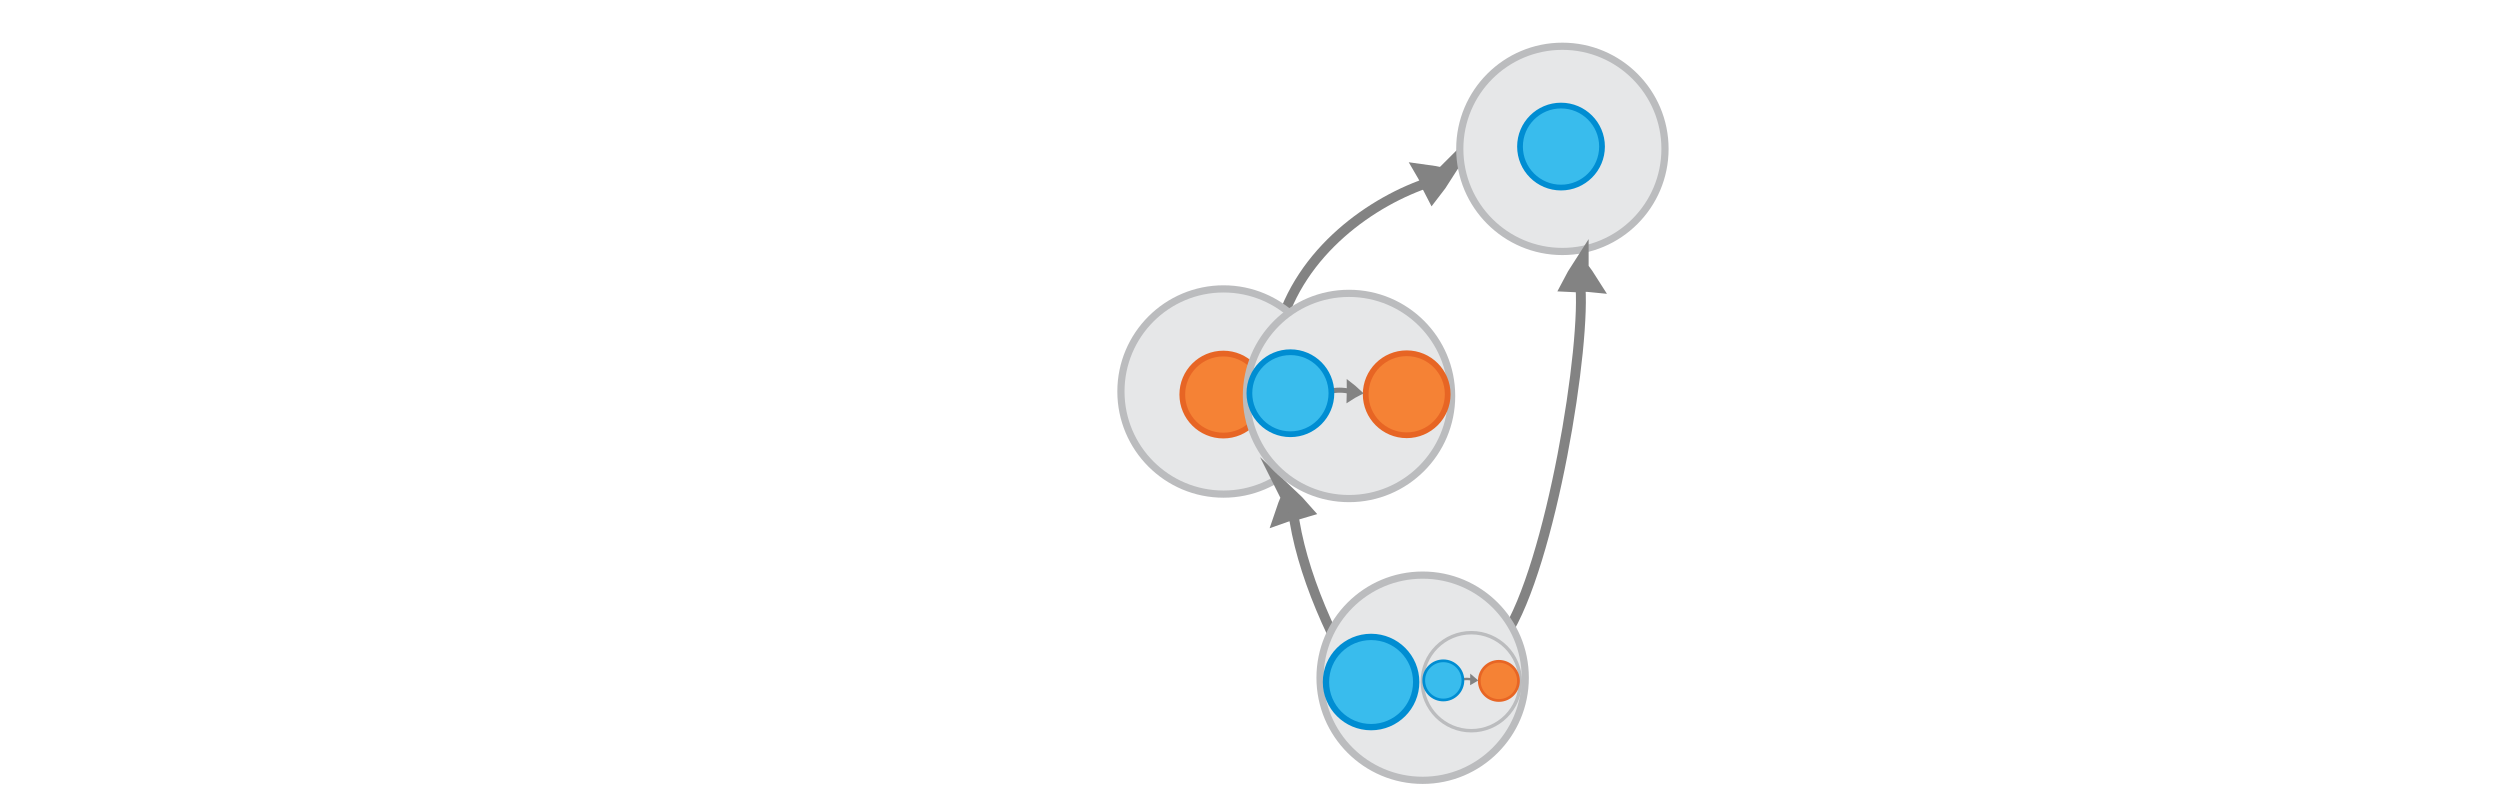
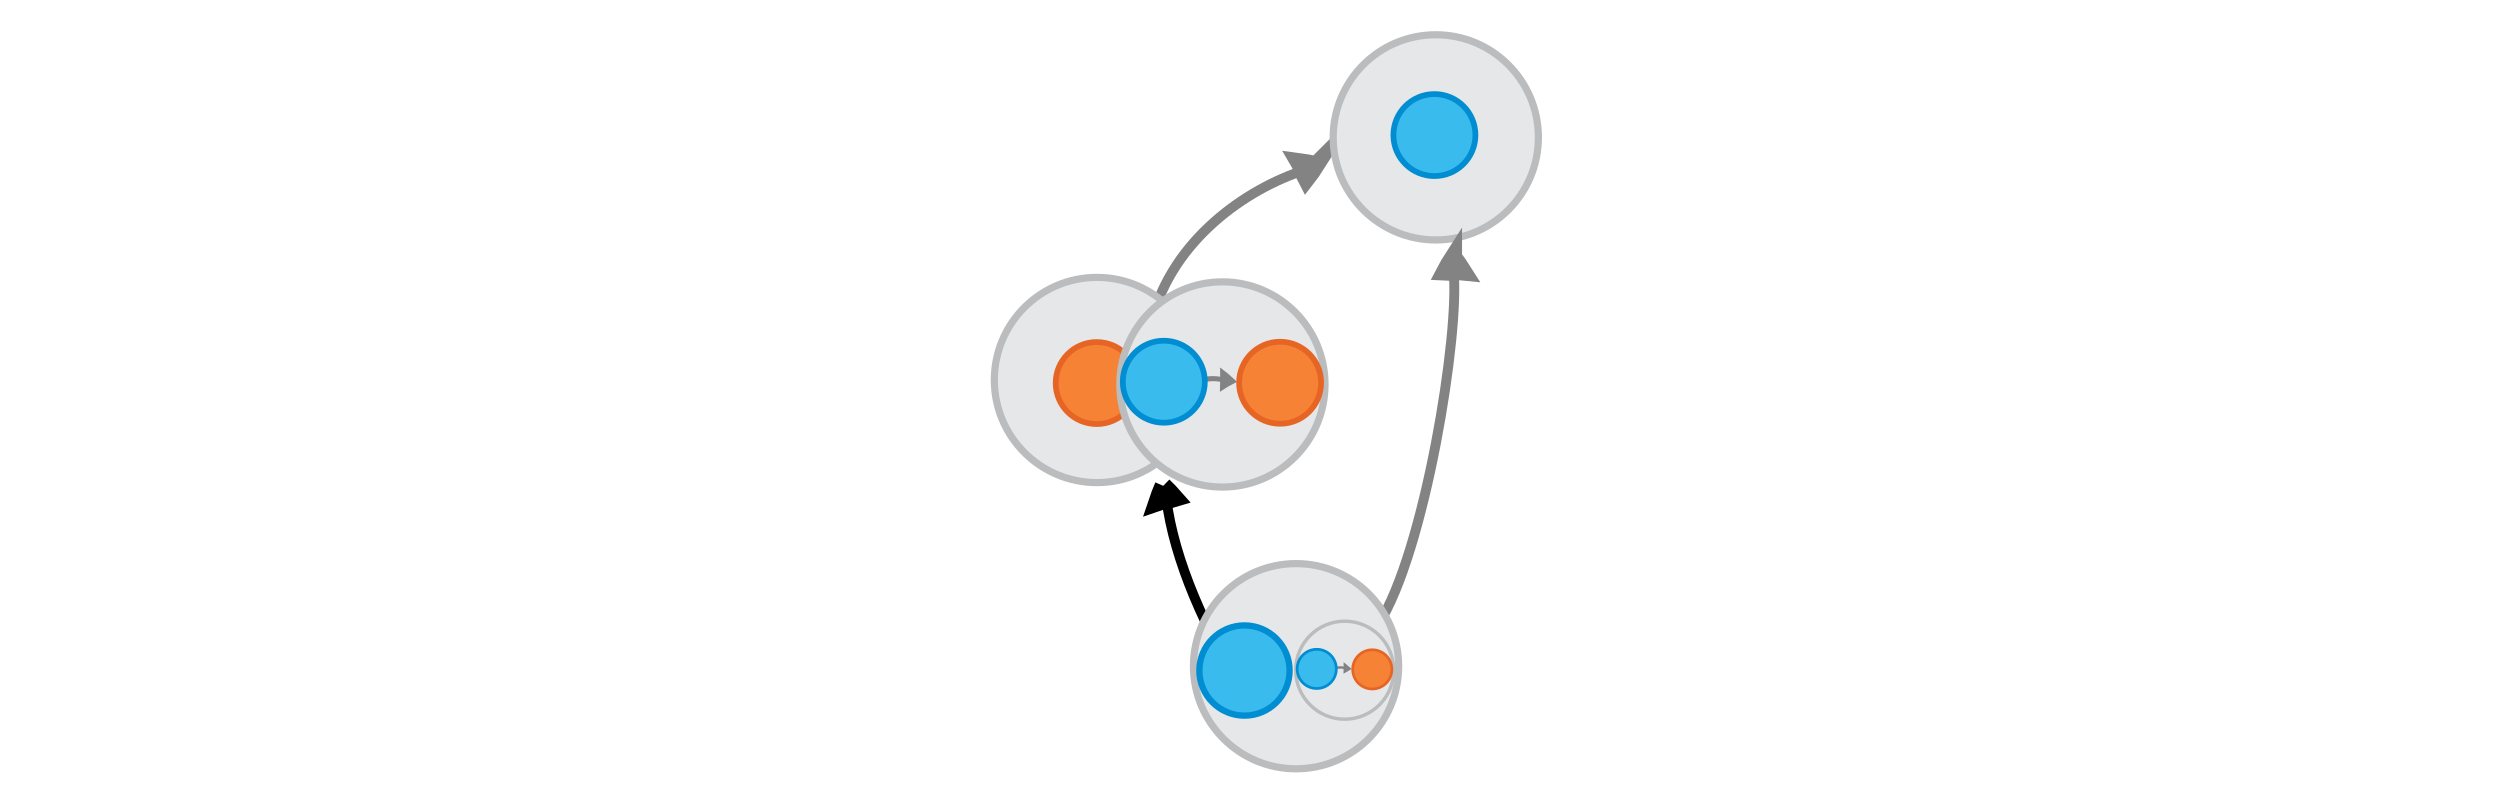
<svg xmlns="http://www.w3.org/2000/svg" viewBox="0 0 595.3 189.5" version="1.1" id="svg15613">
  <defs id="defs15617" />
-   <g transform="matrix(0.1844319,-0.00623336,0.02173024,0.2570434,319.9683,-4.697283)" id="g1482-7-0-1-0-3-6" style="display:inline;fill:#dddddd;stroke:#838383;stroke-width:6.389;stroke-miterlimit:10" />
-   <g transform="matrix(0.1844319,-0.00623336,0.02173024,0.2570434,323.2489,-329.7428)" id="g1482-7-0-1-0-3-6-7" style="display:inline;fill:#dddddd;stroke:#838383;stroke-width:6.389;stroke-miterlimit:10" />
-   <g id="g2836-2-5-2-6-2-1-8-8" transform="matrix(1.538751,-0.8900298,0.8900298,1.538751,-181.2132,104.7269)">
+   <g transform="matrix(0.1844319,-0.00623336,0.02173024,0.2570434,289.8228,-7.437782)" id="g1482-7-0-1-0-3-6" style="display:inline;fill:#dddddd;stroke:#838383;stroke-width:6.389;stroke-miterlimit:10" />
+   <g transform="matrix(0.1844319,-0.00623336,0.02173024,0.2570434,293.1034,-332.4833)" id="g1482-7-0-1-0-3-6-7" style="display:inline;fill:#dddddd;stroke:#838383;stroke-width:6.389;stroke-miterlimit:10" />
+   <g id="g2836-2-5-2-6-2-1-8-8" transform="matrix(1.538751,-0.8900298,0.8900298,1.538751,-211.3587,101.9864)">
    <path d="m 273.212,117.268 c -0.578,-0.537 -1.185,-1.051 -1.821,-1.541 0.005,0.903 -0.231,1.506 -0.264,2.481 1.097,-0.453 1.149,-0.454 2.086,-0.94 z" id="path1478-7-9-0-19-0-0-3-9-8-1-5-7-8-1" style="display:inline;fill:#dddddd;stroke:#838383;stroke-width:2.34;stroke-miterlimit:10" />
    <path d="m 243.863,124.125 c 7.753,-7.762 19.593,-8.781 27.638,-7.035" id="path1480-1-3-1-5-7-6-7-2-9-5-4-2-5-0" style="display:inline;fill:none;stroke:#838383;stroke-width:1.324;stroke-miterlimit:10;stroke-dasharray:none;paint-order:markers fill stroke" />
  </g>
-   <g id="g2840-8-6-3" transform="matrix(0.8116949,0,0,0.8116949,152.8392,-29.26177)">
+   <g id="g2840-8-6-3" transform="matrix(0.8116949,0,0,0.8116949,122.6937,-32.00226)">
    <circle cx="270.049" cy="79.723" r="30.101" id="circle15601-3-4-8-0" style="fill:#e6e7e8;stroke:#bbbcbe;stroke-width:2.11;stroke-miterlimit:10;stroke-opacity:1" />
    <circle cx="269.646" cy="79.049" r="12.028" id="circle15605-5-5-8-4" style="fill:#39bced;stroke:#008dd2;stroke-width:1.686;stroke-miterlimit:10" />
  </g>
-   <g id="g2832-0-7-4" transform="matrix(0.8116949,0,0,0.8116949,112.8881,-59.66695)">
+   <g id="g2832-0-7-4" transform="matrix(0.8116949,0,0,0.8116949,82.74266,-62.40745)">
    <circle cx="219.861" cy="188.362" r="30.101" id="circle15601-3-0-3-2-4" style="fill:#e6e7e8;stroke:#bbbcbe;stroke-width:2.11;stroke-miterlimit:10;stroke-opacity:1" />
    <circle cx="219.79" cy="189.259" r="12.028" id="circle15603-3-6-2-4" style="fill:#f58235;stroke:#e76524;stroke-width:1.686;stroke-miterlimit:10" />
  </g>
-   <g id="g2836-2-5-2-6-2-1-8-0-7" transform="matrix(-0.5845896,-1.678739,1.678739,-0.5845896,270.019,645.6437)">
-     <path d="m 273.212,117.268 c -0.578,-0.537 -1.185,-1.051 -1.821,-1.541 0.005,0.903 -0.231,1.506 -0.264,2.481 1.097,-0.453 1.149,-0.454 2.086,-0.94 z" id="path1478-7-9-0-19-0-0-3-9-8-1-5-7-8-9-6" style="display:inline;fill:#dddddd;stroke:#838383;stroke-width:2.34;stroke-miterlimit:10" />
-     <path d="m 242.709,118.619 c 10.033,-2.443 20.747,-3.275 28.792,-1.529" id="path1480-1-3-1-5-7-6-7-2-9-5-4-2-5-6-3" style="display:inline;fill:none;stroke:#838383;stroke-width:1.324;stroke-miterlimit:10;stroke-dasharray:none;paint-order:markers fill stroke" />
+   <g id="g2836-2-5-2-6-2-1-8-0-7" transform="matrix(-0.5845896,-1.678739,1.678739,-0.5845896,239.8735,642.9032)" style="stroke:#000000;stroke-opacity:1">
+     <path d="m 273.212,117.268 c -0.578,-0.537 -1.185,-1.051 -1.821,-1.541 0.005,0.903 -0.231,1.506 -0.264,2.481 1.097,-0.453 1.149,-0.454 2.086,-0.94 z" id="path1478-7-9-0-19-0-0-3-9-8-1-5-7-8-9-6" style="display:inline;fill:#dddddd;stroke:#000000;stroke-width:2.34;stroke-miterlimit:10;stroke-opacity:1" />
+     <path d="m 242.709,118.619 c 10.033,-2.443 20.747,-3.275 28.792,-1.529" id="path1480-1-3-1-5-7-6-7-2-9-5-4-2-5-6-3" style="display:inline;fill:none;stroke:#000000;stroke-width:1.324;stroke-miterlimit:10;stroke-dasharray:none;stroke-opacity:1;paint-order:markers fill stroke" />
  </g>
-   <g id="g2762-1-3-4" transform="matrix(0.5410312,0,0,0.5410312,146.4657,45.03276)">
+   <g id="g2762-1-3-4" transform="matrix(0.5410312,0,0,0.5410312,116.3202,42.29226)">
    <circle cx="323.018" cy="91.037" r="45.16" id="circle15601-2-8-1" style="fill:#e6e7e8;stroke:#bbbcbe;stroke-width:3.165;stroke-miterlimit:10;stroke-opacity:1" />
    <circle cx="348.405" cy="90.286" r="18.046" id="circle15603-9-5-8" style="fill:#f58235;stroke:#e76524;stroke-width:2.53;stroke-miterlimit:10" />
    <g style="display:inline;fill:#dddddd;stroke:#838383;stroke-width:6.389;stroke-miterlimit:10" id="g1482-7-0-1-0-3-3-6-5" transform="matrix(0.1844319,-0.00623336,0.02173024,0.2570434,263.0275,33.20143)">
      <path style="stroke-width:35.526" id="path1478-7-9-0-19-0-1-1-9" transform="matrix(0.4768,-0.02932,0.03214,0.42867,147.58,197.367)" d="m 315.1,101.79 c 10.682,-4.135 21.77,-7.738 33.127,-11.074 -8.518,-8.139 -17.577,-16.01 -27.178,-23.616 -2.04,12.119 -3.103,21.663 -5.949,34.69 z" />
      <path style="stroke-width:10.649;paint-order:markers fill stroke" id="path1480-1-3-1-5-7-9-1-7" transform="matrix(0.89574,0,0,0.81736,18.384,154.236)" d="M 256.008,84.703 C 283.392,81.263 297.41,82.245 317.498,86.173" />
    </g>
    <circle cx="297.221" cy="89.832" r="18.046" id="circle15605-4-5-5" style="fill:#39bced;stroke:#008dd2;stroke-width:2.53;stroke-miterlimit:10" />
  </g>
-   <g id="g2836-2-5-2-6-2-1-8-0-7-9" transform="matrix(0.170891,-1.76938,-1.76938,-0.170891,537.0078,567.4352)">
+   <g id="g2836-2-5-2-6-2-1-8-0-7-9" transform="matrix(0.170891,-1.76938,-1.76938,-0.170891,506.8623,564.6947)">
    <path d="m 273.212,117.268 c -0.578,-0.537 -1.185,-1.051 -1.821,-1.541 0.005,0.903 -0.231,1.506 -0.264,2.481 1.097,-0.453 1.149,-0.454 2.086,-0.94 z" id="path1478-7-9-0-19-0-0-3-9-8-1-5-7-8-9-6-6" style="display:inline;fill:#dddddd;stroke:#838383;stroke-width:2.34;stroke-miterlimit:10" />
    <path d="m 223.297,122.537 c 9.993,-5.235 40.16,-7.193 48.205,-5.448" id="path1480-1-3-1-5-7-6-7-2-9-5-4-2-5-6-3-4" style="display:inline;fill:none;stroke:#838383;stroke-width:1.324;stroke-miterlimit:10;stroke-dasharray:none;paint-order:markers fill stroke" />
  </g>
-   <g id="g2852-5-9-1" transform="matrix(0.8116949,0,0,0.8116949,68.57337,6.610655)">
+   <g id="g2852-5-9-1" transform="matrix(0.8116949,0,0,0.8116949,38.42788,3.870156)">
    <circle cx="332.868" cy="190.672" r="30.101" id="circle15601-6-4-2-7" style="fill:#e6e7e8;stroke:#bbbcbe;stroke-width:2.11;stroke-miterlimit:10;stroke-opacity:1" />
    <circle cx="347.982" cy="190.689" r="12.028" id="circle15603-2-7-6-5" style="fill:#f58235;stroke:#e76524;stroke-width:1.686;stroke-miterlimit:10" />
    <circle cx="317.74" cy="191.936" r="13.235" id="circle15605-7-6-6-9" style="fill:#39bced;stroke:#008dd2;stroke-width:1.855;stroke-miterlimit:10" />
    <g transform="matrix(0.3183694,0,0,0.3183694,244.3079,162.8588)" id="g2762-2-5-4-6">
      <circle style="fill:#e6e7e8;stroke:#bbbcbe;stroke-width:3.165;stroke-miterlimit:10;stroke-opacity:1" id="circle15601-61-6-9-2" r="45.16" cy="91.037" cx="323.018" />
      <circle style="fill:#f58235;stroke:#e76524;stroke-width:2.53;stroke-miterlimit:10" id="circle15603-8-9-5-1" r="18.046" cy="90.286" cx="348.405" />
      <g transform="matrix(0.1844319,-0.00623336,0.02173024,0.2570434,263.0275,33.20143)" id="g1482-7-0-1-0-3-7-3-0-7" style="display:inline;fill:#dddddd;stroke:#838383;stroke-width:6.389;stroke-miterlimit:10">
        <path d="m 315.1,101.79 c 10.682,-4.135 21.77,-7.738 33.127,-11.074 -8.518,-8.139 -17.577,-16.01 -27.178,-23.616 -2.04,12.119 -3.103,21.663 -5.949,34.69 z" transform="matrix(0.4768,-0.02932,0.03214,0.42867,147.58,197.367)" id="path1478-7-9-0-19-0-9-7-4-8" style="stroke-width:35.526" />
        <path d="M 256.008,84.703 C 283.392,81.263 297.41,82.245 317.498,86.173" transform="matrix(0.89574,0,0,0.81736,18.384,154.236)" id="path1480-1-3-1-5-7-2-4-8-5" style="stroke-width:10.649;paint-order:markers fill stroke" />
      </g>
      <circle style="fill:#39bced;stroke:#008dd2;stroke-width:2.53;stroke-miterlimit:10" id="circle15605-0-5-7-7" r="18.046" cy="89.832" cx="297.221" />
    </g>
  </g>
</svg>
